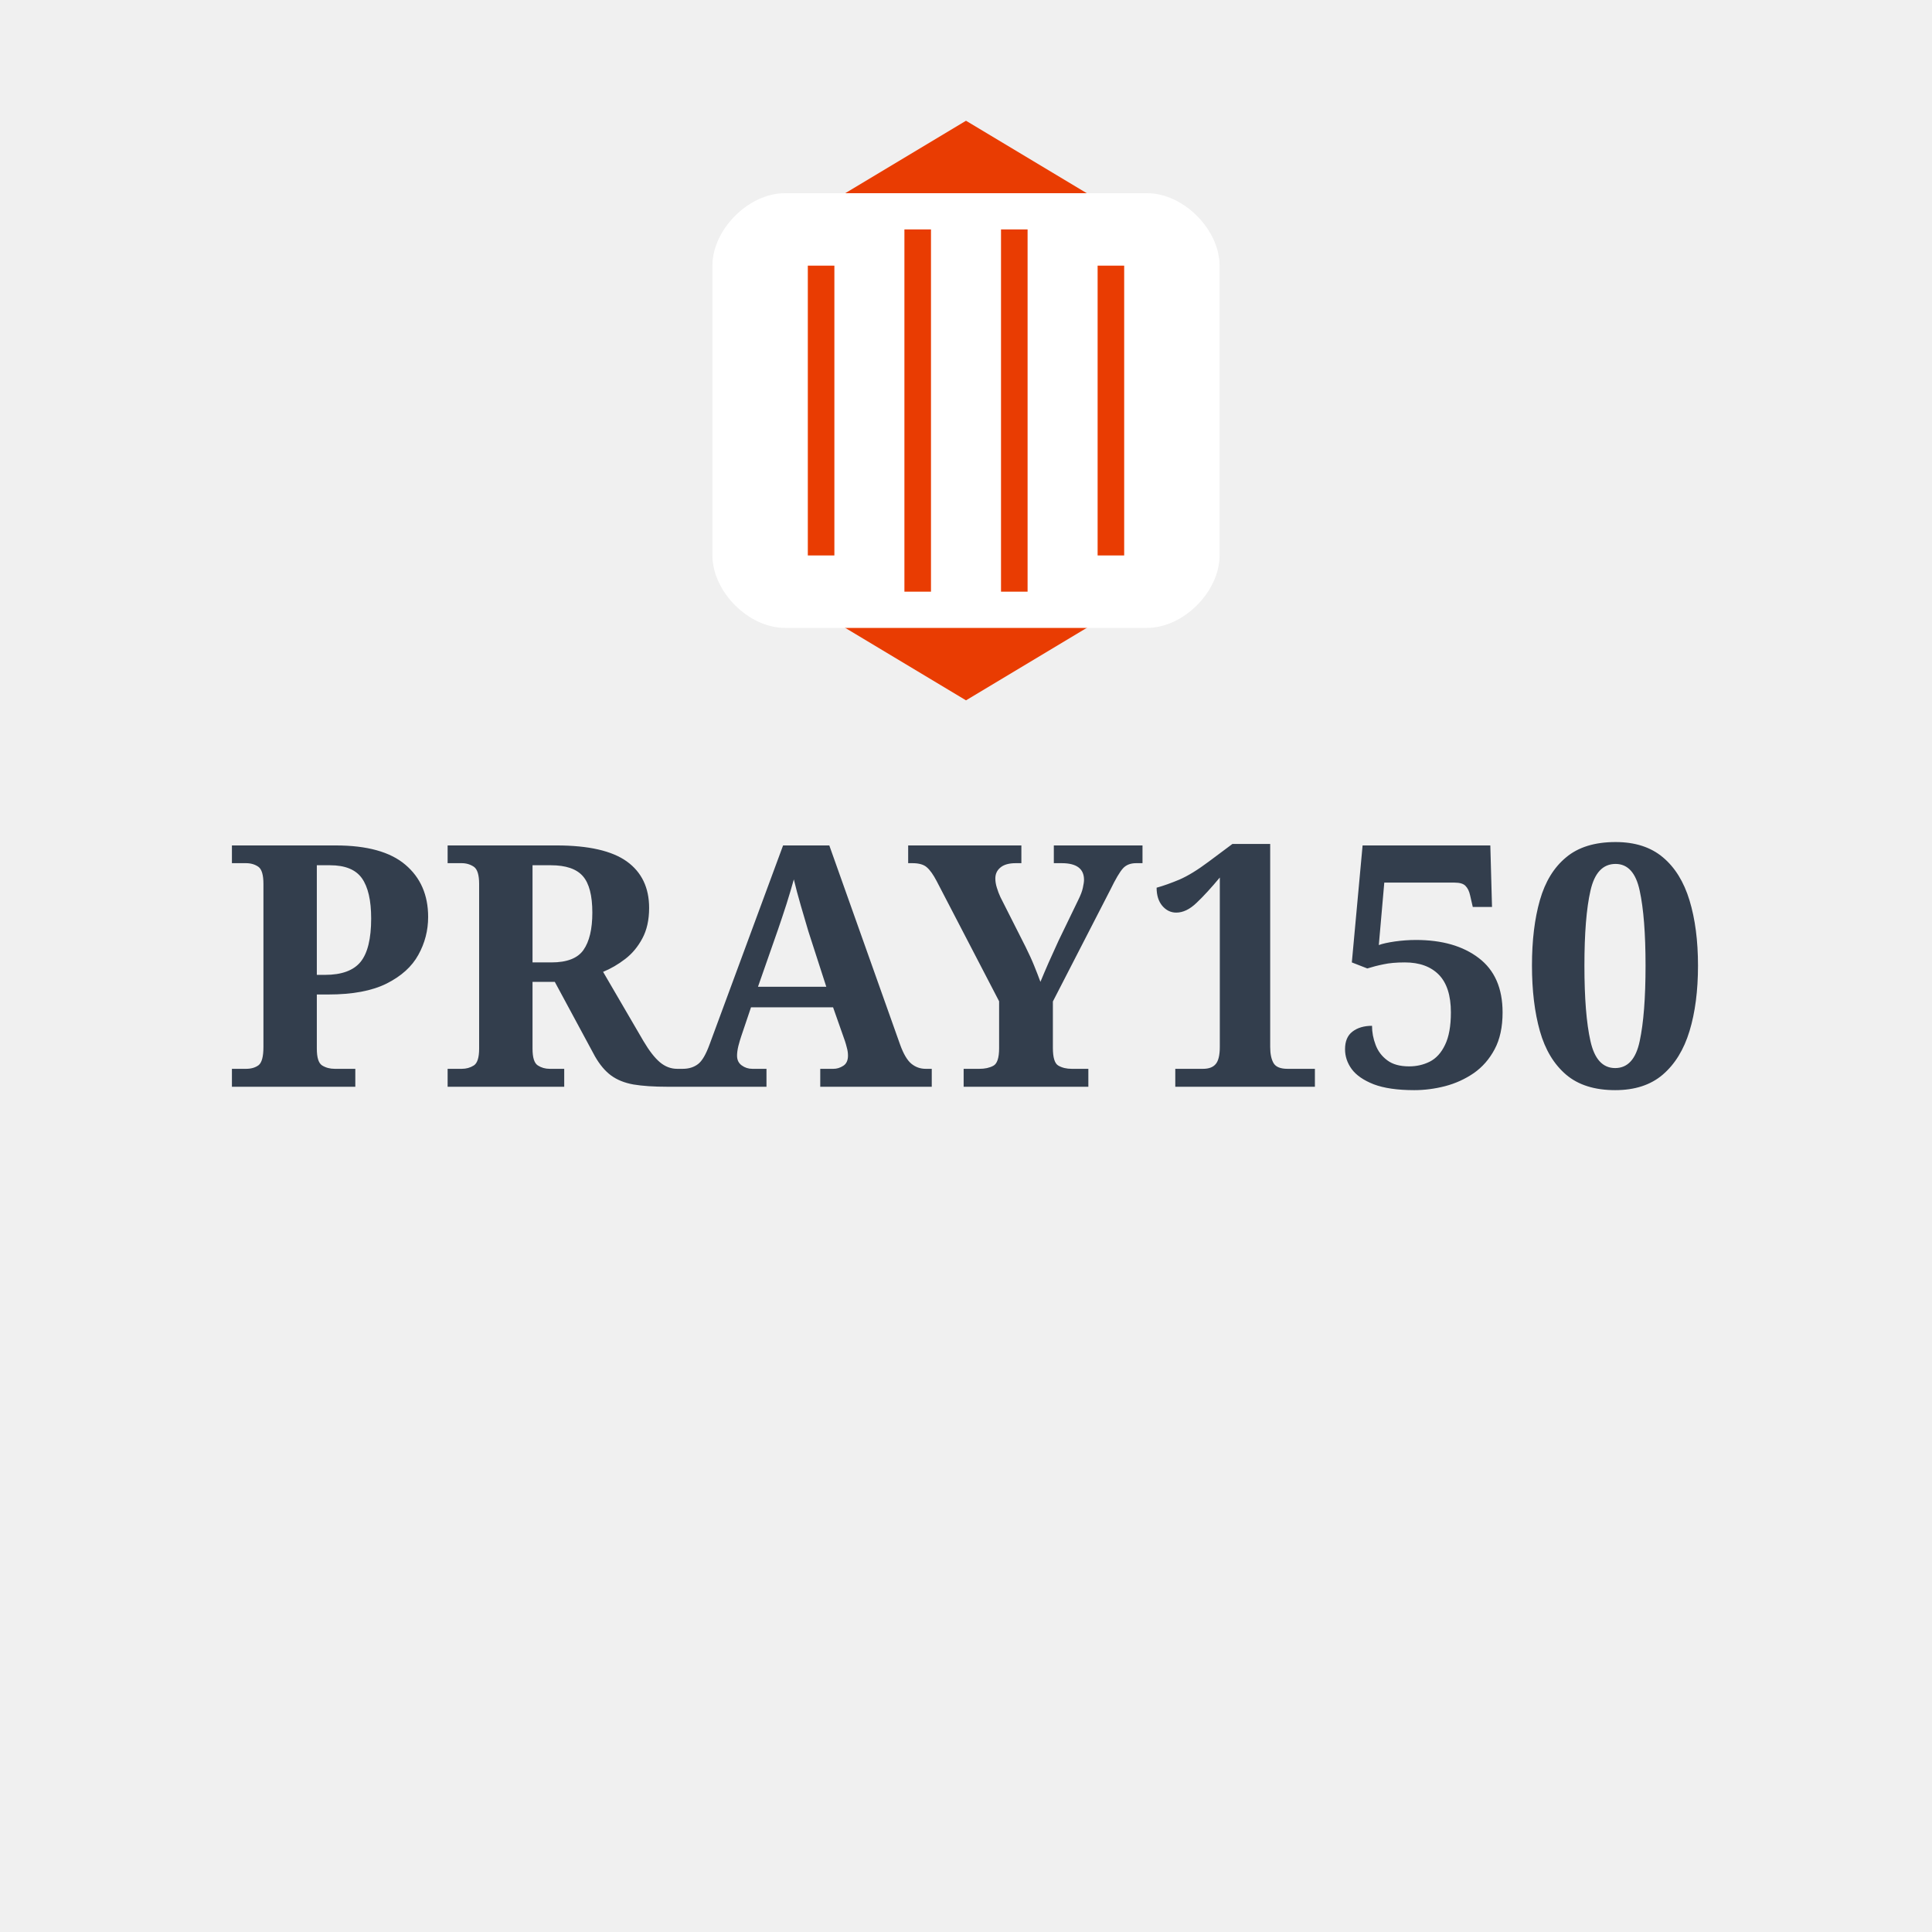
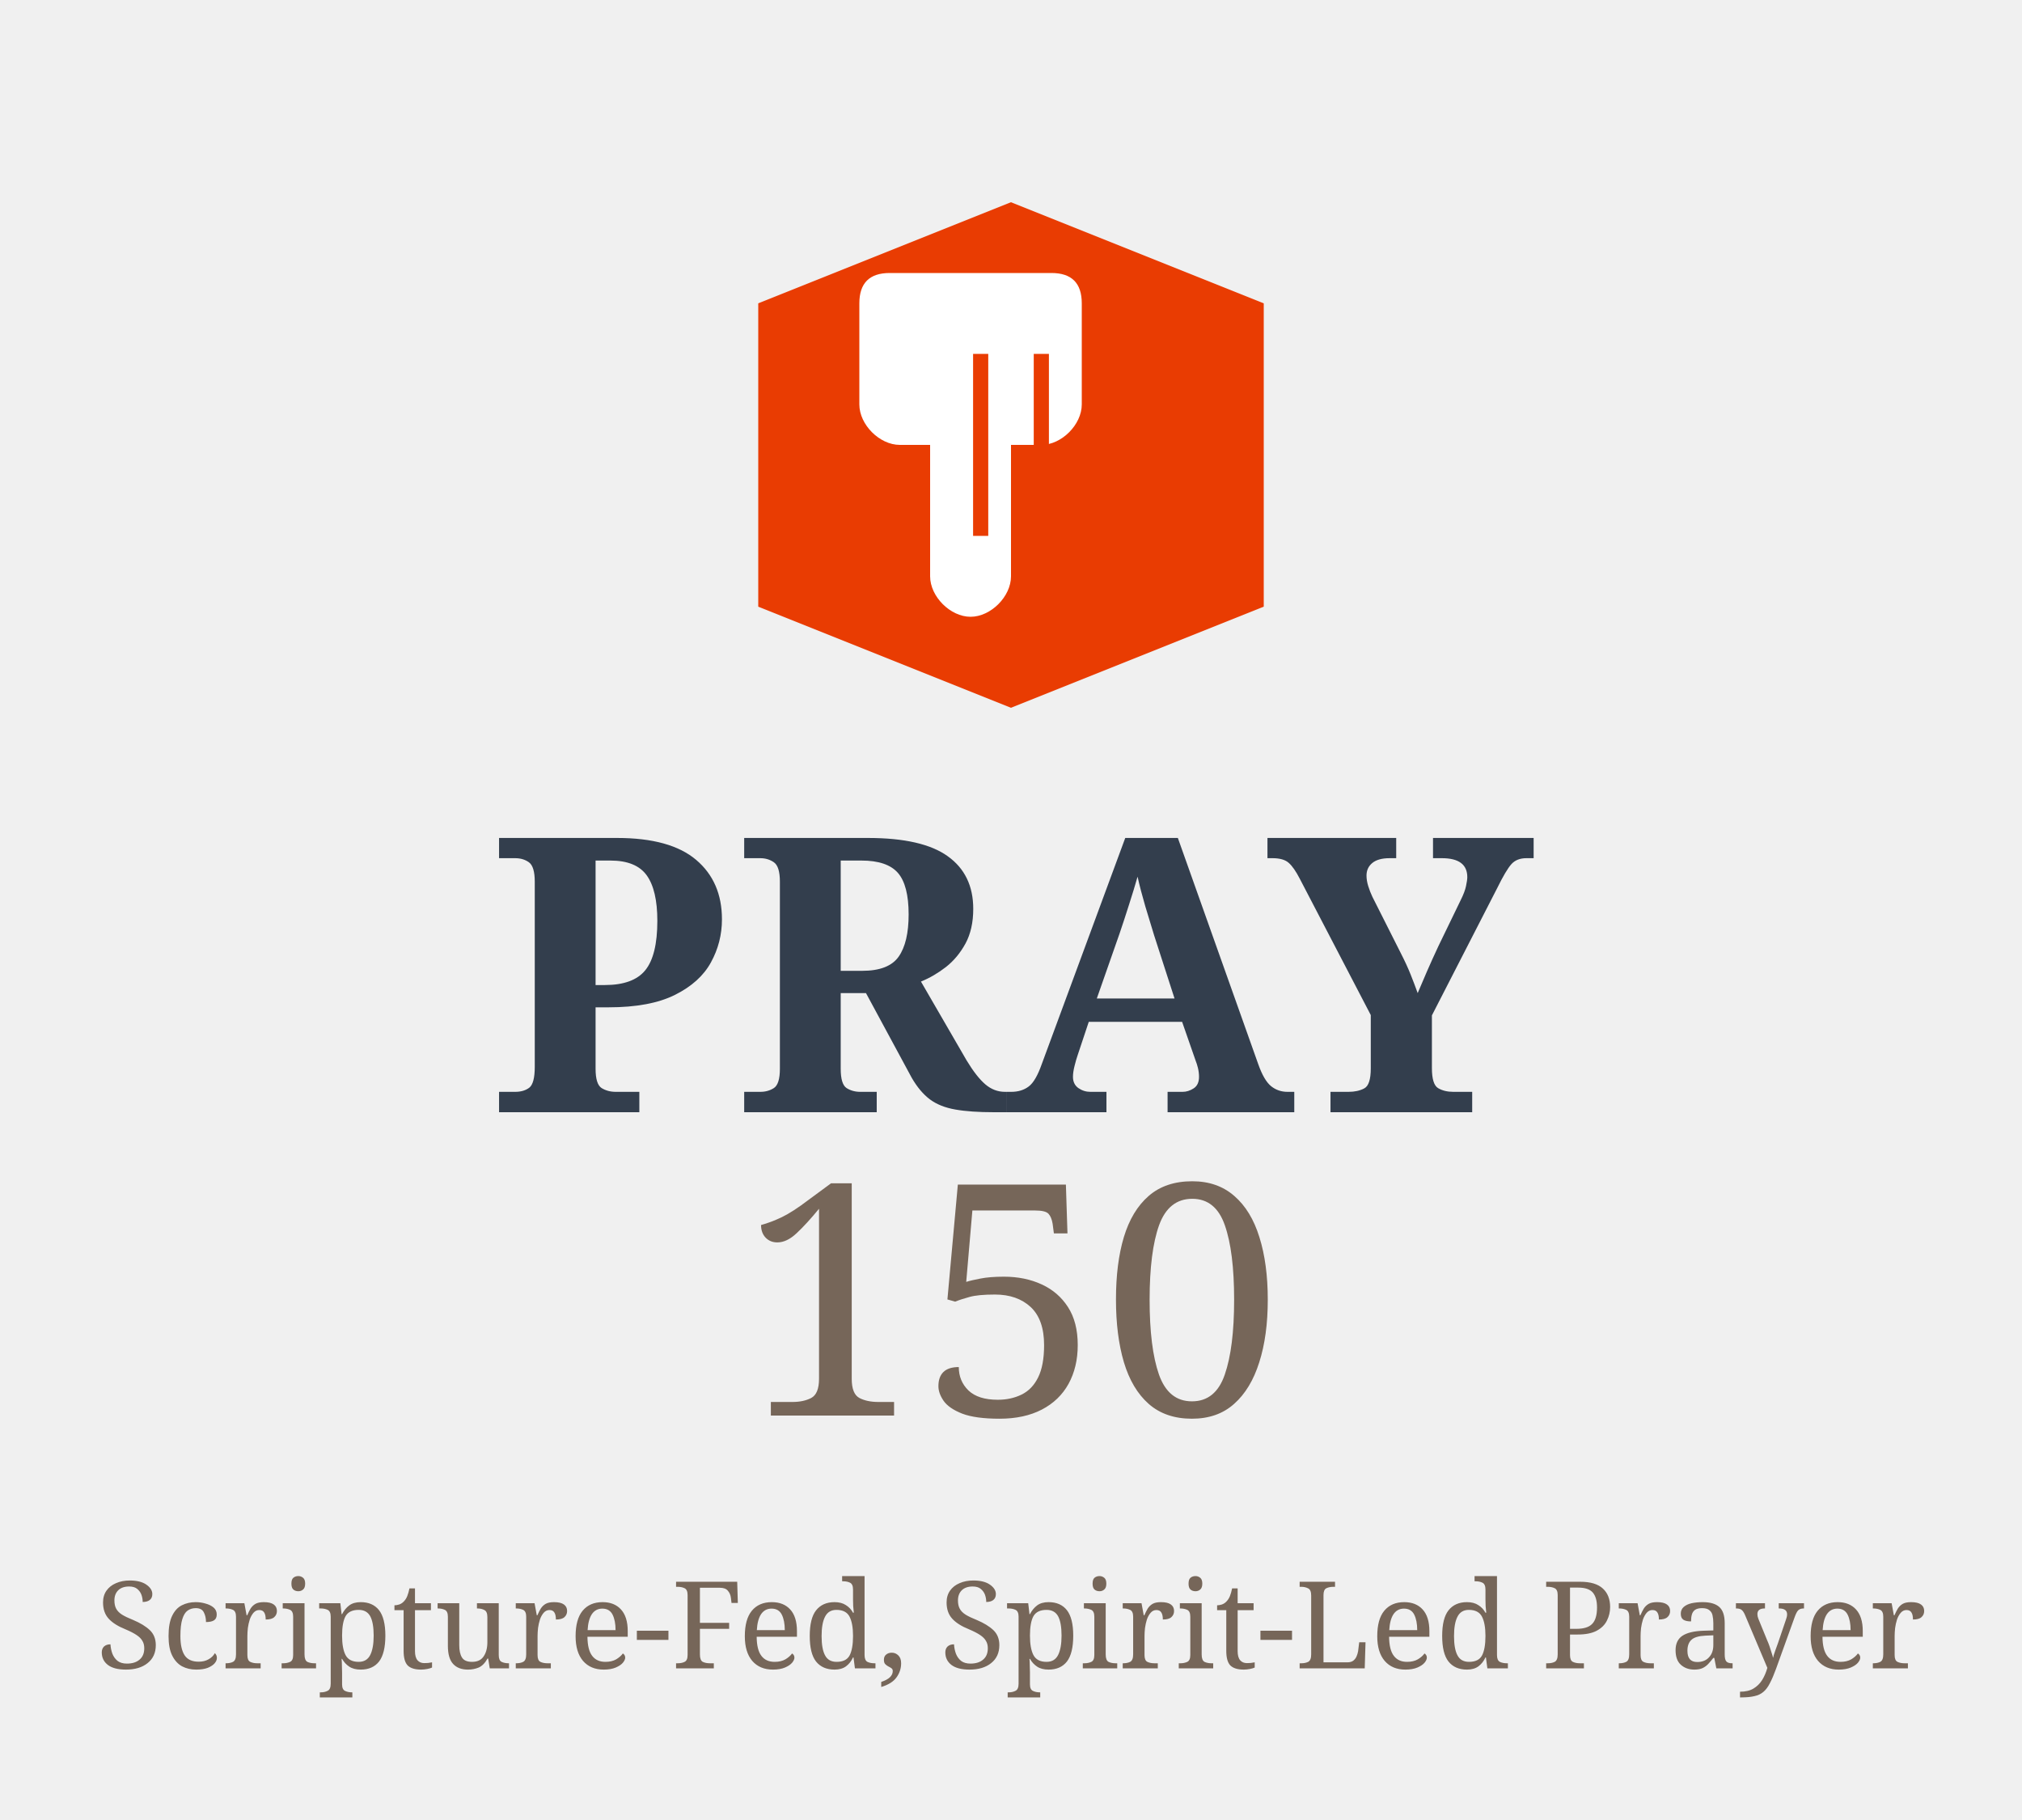
- <svg xmlns="http://www.w3.org/2000/svg" viewBox="0 0 160 160" width="160" height="160">
-   <polygon points="80,10 100,22 100,46 80,58 60,46 60,22" fill="#E93C02" />
-   <g transform="translate(80, 34)" fill="white">
-     <path d="M-15,-18 C-18,-18 -21,-15 -21,-12 L-21,12 C-21,15 -18,18 -15,18 L15,18 C18,18 21,15 21,12 L21,-12 C21,-15 18,-18 15,-18 Z" />
-     <line x1="-12" y1="-12" x2="-12" y2="12" stroke="#E93C02" stroke-width="2.2" />
-     <line x1="-4" y1="-15" x2="-4" y2="15" stroke="#E93C02" stroke-width="2.2" />
-     <line x1="4" y1="-15" x2="4" y2="15" stroke="#E93C02" stroke-width="2.2" />
-     <line x1="12" y1="-12" x2="12" y2="12" stroke="#E93C02" stroke-width="2.2" />
+ <svg xmlns="http://www.w3.org/2000/svg" viewBox="0 0 200 180" width="200" height="180">
+   <polygon points="100,20 125,30 125,60 100,70 75,60 75,30" fill="#E93C02" stroke="none" />
+   <g transform="translate(100, 45)" fill="white">
+     <path d="M-12,-18 C-14,-18 -15,-17 -15,-15 L-15,-5 C-15,-3 -13,-1 -11,-1 L-8,-1 L-8,12 C-8,14 -6,16 -4,16 C-2,16 0,14 0,12 L0,-1 L3,-1 C5,-1 7,-3 7,-5 L7,-15 C7,-17 6,-18 4,-18 L-12,-18 Z" />
+     <path d="M-3,-10 L-3,8" stroke="#E93C02" stroke-width="1.5" fill="none" />
+     <path d="M3,-10 L3,8" stroke="#E93C02" stroke-width="1.5" fill="none" />
  </g>
-   <text x="80" y="90" font-family="Georgia, serif" font-size="28" font-weight="bold" fill="#333E4D" text-anchor="middle">PRAY150</text>
+   <text x="100" y="110" font-family="Georgia, serif" font-size="38" font-weight="bold" fill="#333E4D" text-anchor="middle">PRAY</text>
+   <text x="100" y="140" font-family="Georgia, serif" font-size="32" font-weight="normal" fill="#766659" text-anchor="middle">150</text>
+   <text x="100" y="165" font-family="Georgia, serif" font-size="12" fill="#766659" text-anchor="middle">Scripture-Fed, Spirit-Led Prayer</text>
</svg>
